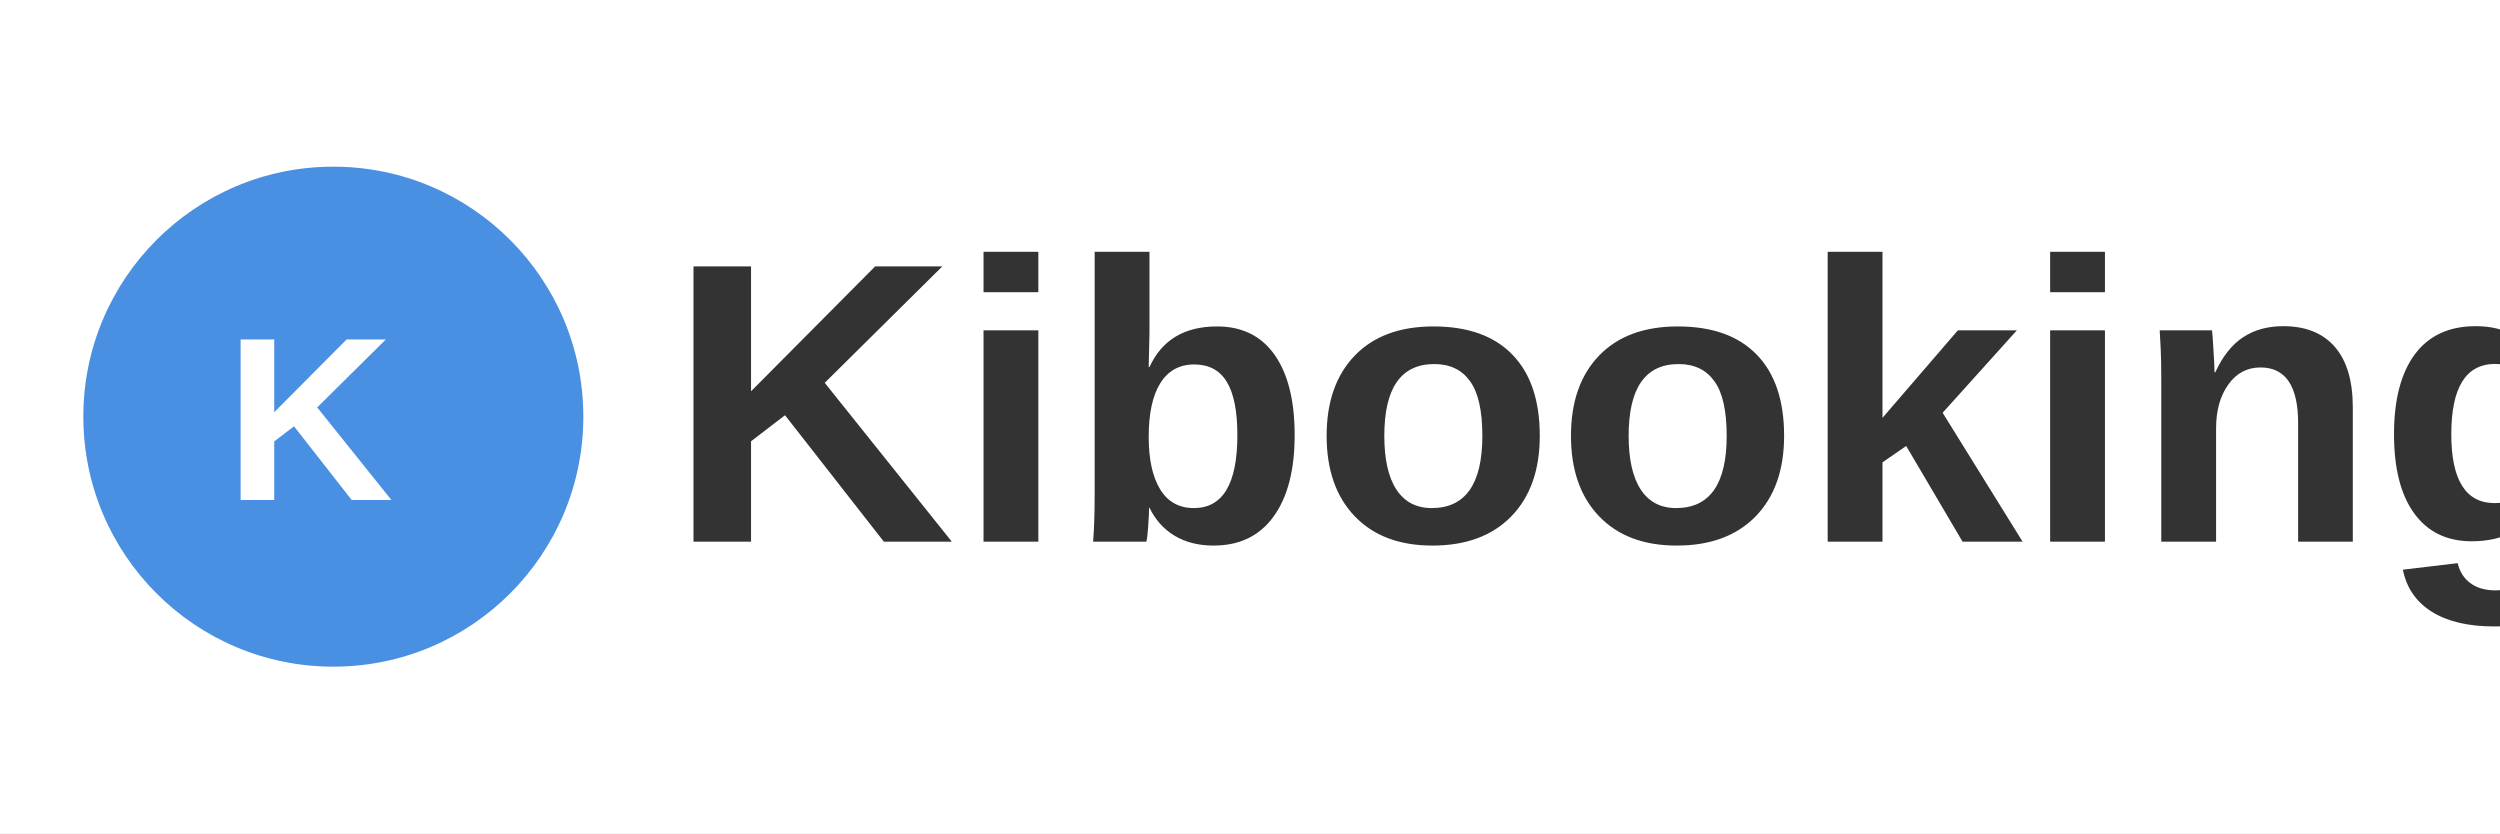
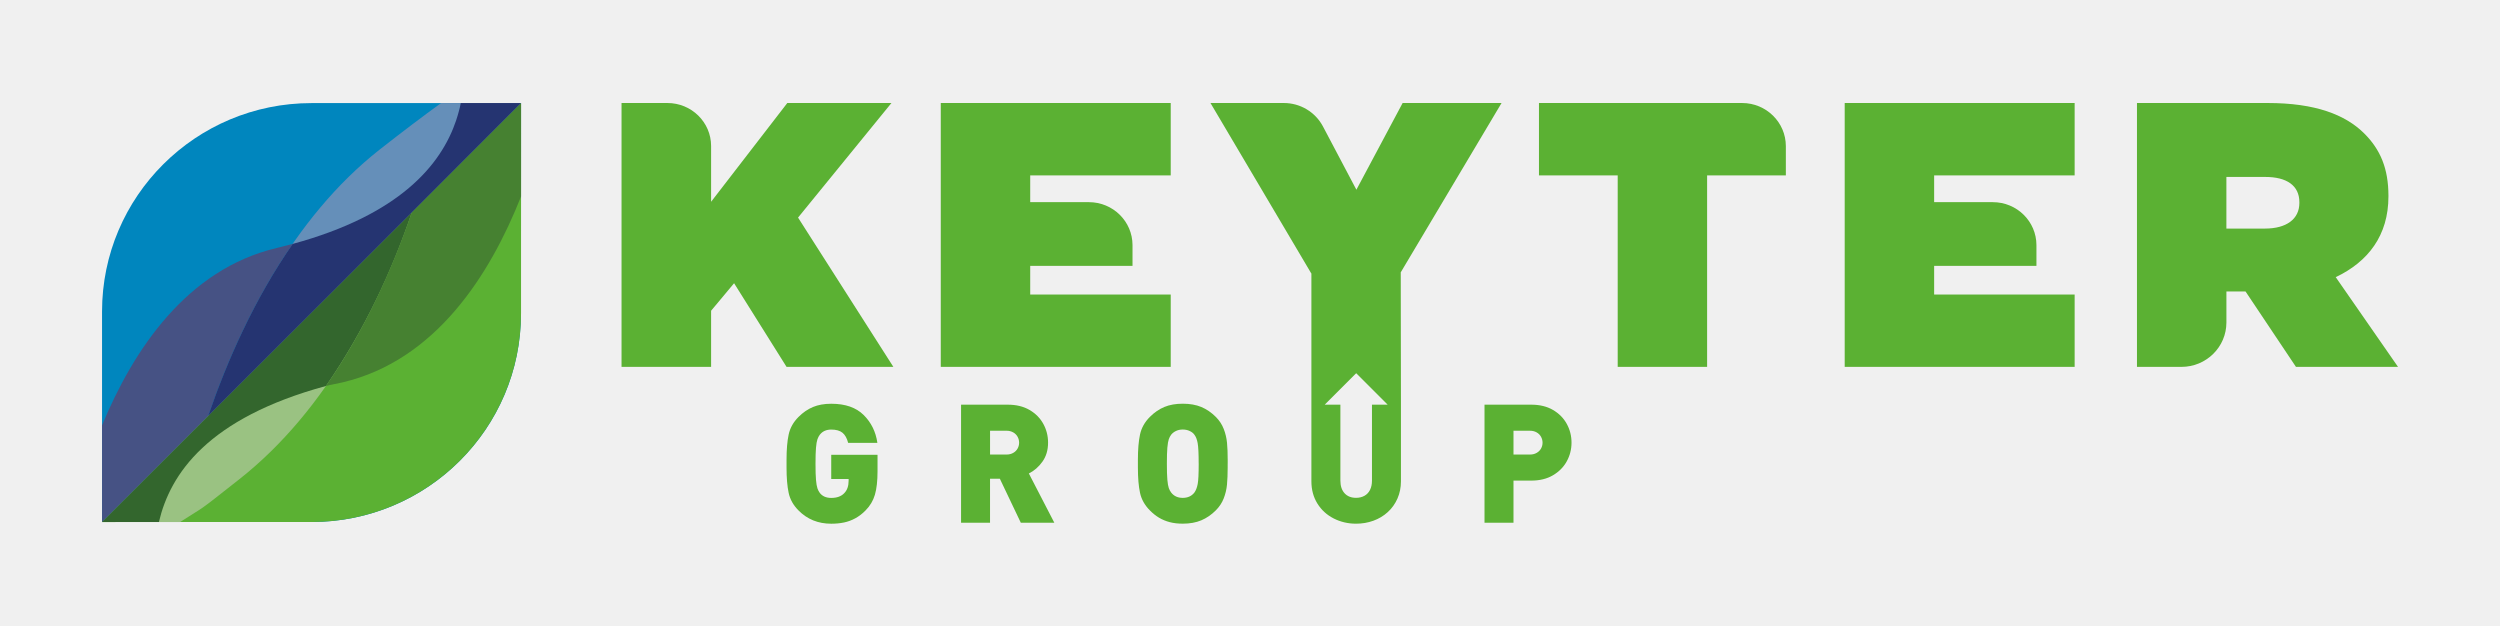
- <svg xmlns="http://www.w3.org/2000/svg" width="300" height="100">
-   <rect width="100%" height="100%" fill="#ffffff" />
-   <g font-family="Arial, sans-serif" fill="#333">
-     <text x="80" y="65" font-size="48" font-weight="bold">Kibooking</text>
+ <svg xmlns="http://www.w3.org/2000/svg" id="Capa_1" data-name="Capa 1" viewBox="0 0 1142.41 285.97">
+   <defs>
+     <style>
+       .cls-1 {
+         fill: #468131;
+       }
+ 
+       .cls-1, .cls-2, .cls-3, .cls-4, .cls-5, .cls-6, .cls-7, .cls-8, .cls-9, .cls-10 {
+         stroke-width: 0px;
+       }
+ 
+       .cls-2 {
+         fill: #465284;
+       }
+ 
+       .cls-3 {
+         fill: #0086be;
+       }
+ 
+       .cls-3, .cls-5 {
+         fill-rule: evenodd;
+       }
+ 
+       .cls-4 {
+         fill: #253471;
+       }
+ 
+       .cls-5, .cls-6 {
+         fill: #5bb133;
+       }
+ 
+       .cls-7 {
+         fill: #658fb9;
+       }
+ 
+       .cls-8 {
+         fill: #263372;
+       }
+ 
+       .cls-9 {
+         fill: #33662d;
+       }
+ 
+       .cls-10 {
+         fill: #9ac282;
+       }
+     </style>
+   </defs>
+   <path class="cls-2" d="M210.1,48.86c.01-.06.03-.12.04-.18-.01.06-.03.12-.04.18Z" />
+   <path class="cls-2" d="M209.8,50.06c.01-.05.03-.1.04-.15-.01.05-.03.1-.04.15Z" />
+   <path class="cls-8" d="M209.84,49.91c.09-.35.18-.7.26-1.05-.08.35-.17.7-.26,1.05Z" />
+   <g>
+     <g>
+       <path class="cls-5" d="M284.02,47.07h20.95c11.05,0,19.98,8.81,19.98,19.67v25.46l34.82-45.13h47.59l-42.68,52.36,43.56,68.23h-48.81l-23.98-38.24-10.5,12.57v25.67h-40.93V47.07Z" />
+       <path class="cls-5" d="M976.51,47.07h59.73c21.82,0,35.45,5.35,44.01,13.79,7.51,7.41,11.18,16.2,11.18,28.6v.33c0,17.75-9.26,29.82-24.09,36.86l28.47,41h-46.64l-23.05-34.47h-8.73v14.19c0,11.19-9.19,20.28-20.55,20.28h-20.32V47.07h-.01ZM1035.01,104.45c9.77,0,15.72-4.3,15.72-11.71v-.33c0-7.74-5.94-11.55-15.54-11.55h-17.81v23.61h17.64l-.02-.02h.01Z" />
+       <path class="cls-6" d="M401,215.3c0,4.44-.4,8.03-1.2,10.77-.8,2.74-2.23,5.13-4.27,7.18-1.45,1.48-3.01,2.68-4.68,3.59-1.66.91-3.39,1.55-5.19,1.92s-3.73.56-5.8.56c-5.99,0-10.98-2.02-14.97-6.07-2.37-2.37-3.87-5.05-4.51-8.06-.64-3.01-.96-6.83-.96-11.47v-3.62c0-4.64.32-8.47.96-11.49.64-3.02,2.14-5.71,4.51-8.08,2.04-2.05,4.25-3.56,6.62-4.55,2.37-.98,5.15-1.48,8.35-1.48,6.41,0,11.34,1.71,14.8,5.14,3.46,3.43,5.55,7.67,6.27,12.73h-13.36c-.54-2.12-1.41-3.66-2.59-4.63-1.18-.96-2.9-1.44-5.14-1.44s-4.01.79-5.22,2.37c-.44.57-.81,1.26-1.09,2.09-.28.82-.5,2.09-.65,3.81-.15,1.72-.22,4.16-.22,7.35s.07,5.63.22,7.36c.15,1.72.36,3.01.65,3.85.28.84.65,1.54,1.09,2.11,1.18,1.53,2.92,2.29,5.22,2.29,2.59,0,4.56-.71,5.92-2.14,1.36-1.36,2.03-3.27,2.03-5.73v-.78h-7.95v-11.06h21.16v7.51Z" />
+       <path class="cls-6" d="M481.79,238.86h-15.32l-9.57-20.09h-4.49v20.09h-13.24v-53.94h21.36c3.87,0,7.18.81,9.94,2.42,2.76,1.61,4.86,3.74,6.3,6.38,1.44,2.64,2.16,5.49,2.16,8.55,0,3.38-.85,6.27-2.56,8.67-1.71,2.4-3.78,4.21-6.22,5.42l11.63,22.49ZM465.7,202.29c0-.96-.23-1.85-.69-2.69s-1.12-1.51-2-2.01c-.88-.5-1.9-.76-3.06-.76h-7.53v10.88h7.53c1.16,0,2.18-.25,3.06-.76.88-.51,1.55-1.17,2-1.99.46-.82.69-1.71.69-2.67" />
+       <path class="cls-6" d="M561,211.89v1.81c0,3.01-.11,5.6-.31,7.77-.21,2.17-.71,4.27-1.5,6.29-.79,2.02-2,3.85-3.62,5.47-2,2-4.2,3.51-6.6,4.53-2.4,1.02-5.23,1.54-8.48,1.54-2.19,0-4.17-.23-5.93-.69-1.76-.45-3.39-1.13-4.88-2.01-1.49-.89-2.9-2.01-4.23-3.37-2.36-2.37-3.87-5.06-4.51-8.06s-.96-6.83-.96-11.47v-3.62c0-4.64.32-8.47.96-11.49.64-3.02,2.14-5.71,4.51-8.08,2.05-2.05,4.26-3.56,6.64-4.55s5.18-1.48,8.41-1.48,6.07.5,8.46,1.5,4.6,2.51,6.62,4.53c1.63,1.63,2.83,3.46,3.62,5.5.79,2.03,1.29,4.14,1.5,6.3.21,2.17.31,4.76.31,7.77v1.81ZM547.75,211.89c0-4.59-.15-7.72-.46-9.4-.31-1.68-.81-2.96-1.5-3.85-.49-.69-1.21-1.26-2.16-1.7-.95-.44-2-.66-3.16-.66s-2.16.21-3.07.65c-.91.43-1.65,1.01-2.22,1.72-.44.57-.81,1.27-1.09,2.09-.28.82-.5,2.1-.65,3.81-.15,1.72-.22,4.16-.22,7.35s.07,5.59.22,7.31c.15,1.71.36,2.98.65,3.79.28.81.65,1.51,1.09,2.07,1.26,1.63,3.02,2.44,5.29,2.44s4.07-.81,5.33-2.44c.69-.96,1.19-2.25,1.5-3.87.31-1.62.46-4.72.46-9.3" />
+       <path class="cls-6" d="M718.13,202.27c0,3.03-.72,5.87-2.16,8.51-1.44,2.64-3.55,4.77-6.31,6.4-2.76,1.63-6.08,2.44-9.95,2.44h-8.1v19.24h-13.24v-53.94h21.36c3.87,0,7.18.81,9.94,2.42,2.76,1.61,4.86,3.74,6.3,6.38,1.44,2.64,2.16,5.49,2.16,8.55M704.89,202.29c0-.96-.23-1.85-.69-2.69s-1.12-1.51-2-2.01c-.88-.5-1.9-.76-3.06-.76h-7.53v10.88h7.53c1.16,0,2.18-.25,3.06-.76.88-.51,1.55-1.17,2-1.99.46-.82.69-1.71.69-2.67" />
+       <path class="cls-6" d="M640.1,124.43l46.06-77.36h-45.21l-21.13,39.63-15.28-28.93c-3.49-6.59-10.38-10.7-17.89-10.7h-33.51l46.06,77.87h.06v94.98c0,3.82.9,7.21,2.72,10.15s4.29,5.22,7.44,6.83c3.14,1.6,6.55,2.41,10.23,2.41,2.79,0,5.43-.45,7.92-1.35,2.49-.9,4.68-2.21,6.58-3.94,1.9-1.73,3.38-3.8,4.44-6.21,1.06-2.42,1.59-5.04,1.59-7.88v-36.59h0l-.09-58.9ZM626.94,184.92v34.7c0,1.65-.3,3.07-.89,4.25-.59,1.18-1.45,2.09-2.56,2.7-1.11.61-2.39.92-3.82.92-2.23,0-3.98-.7-5.25-2.09-1.27-1.39-1.91-3.32-1.91-5.79v-34.7h-7.15l14.37-14.37,14.37,14.37h-7.15Z" />
+       <path class="cls-5" d="M429.9,47.07h105.08v33.07h-64.21v12.24h26.82c11.02,0,19.93,8.81,19.93,19.67v9.45h-46.75v13.09h64.21v33.07h-105.08V47.07h0Z" />
+       <path class="cls-5" d="M842.96,47.07h105.08v33.07h-64.21v12.24h26.82c11.02,0,19.93,8.81,19.93,19.67v9.45h-46.75v13.09h64.21v33.07h-105.08V47.07h0Z" />
+       <path class="cls-5" d="M739.23,80.14h-35.98v-33.07h92.81c11.05,0,20.01,8.84,20.01,19.73v13.34h-35.98v87.52h-40.86v-87.52Z" />
+     </g>
+     <g>
+       <path class="cls-2" d="M208.42,54.72s0-.02,0-.02c0,0,0,.02,0,.02Z" />
+       <path class="cls-8" d="M208.43,54.69c.53-1.56.98-3.1,1.37-4.63-.39,1.53-.85,3.07-1.37,4.63Z" />
+       <path class="cls-3" d="M142.35,47.11c-52.87,0-95.72,42.66-95.72,95.24v96.2h95.72c52.88,0,95.72-42.66,95.72-95.24l.03-96.21h-95.75Z" />
+       <path class="cls-5" d="M46.65,238.56h2.74s3.65-.01,3.65-.01h29.24s60.21,0,60.21,0c53.07-.15,95.61-42.87,95.61-95.45v-53.27s0-42.72,0-42.72L46.65,238.56Z" />
+       <path class="cls-10" d="M82.28,238.56c12.53-8.1,6.34-3.21,27.17-19.64,40.3-31.78,64.59-80.68,78.85-122.22L46.65,238.56h35.64Z" />
+       <path class="cls-1" d="M187.31,97.69l1-1s-.03.1-.05.14" />
+       <path class="cls-7" d="M94.99,190.72L238.1,47.11h-36.57c-8.24,5.98-17.51,12.97-27.99,21.2-40.08,31.48-64.29,80.6-78.54,122.41Z" />
+       <path class="cls-2" d="M133.71,111.46c-2.38.65-4.83,1.27-7.36,1.88-40.81,9.72-65.31,46.17-79.71,81.02v44.2l48.42-48.38c8.75-25.48,21.17-53.57,38.64-78.71Z" />
+       <path class="cls-4" d="M210.1,49.2c-.08.35-.17.7-.26,1.05-.01.05-.03.1-.04.15-.39,1.53-.85,3.07-1.37,4.63,0,0,0,.02,0,.02-6.87,20.35-25.82,43.12-74.71,56.42-17.46,25.14-29.89,53.23-38.64,78.71l76.4-76.33,66.63-66.74h0s-27.56,0-27.56,0c-.13.64-.25,1.27-.4,1.91-.01.06-.03.12-.04.18Z" />
+       <path class="cls-9" d="M148.95,176.39c17.81-25.72,30.36-53.24,39.22-79.26L46.65,238.55h25.96c5.15-22,22.24-47.45,76.34-62.17" />
+       <path class="cls-1" d="M188.17,97.13c-8.82,25.66-21.53,53.91-39.22,79.26,2.44-.66,5.01-1.05,7.6-1.66,42.43-10.01,67.33-48.95,81.55-84.96v-42.66l-49.93,50.02Z" />
+     </g>
  </g>
-   <circle cx="40" cy="50" r="30" fill="#4A90E2" />
-   <text x="27" y="60" font-size="28" font-family="Arial" fill="#fff" font-weight="bold">K</text>
</svg>
